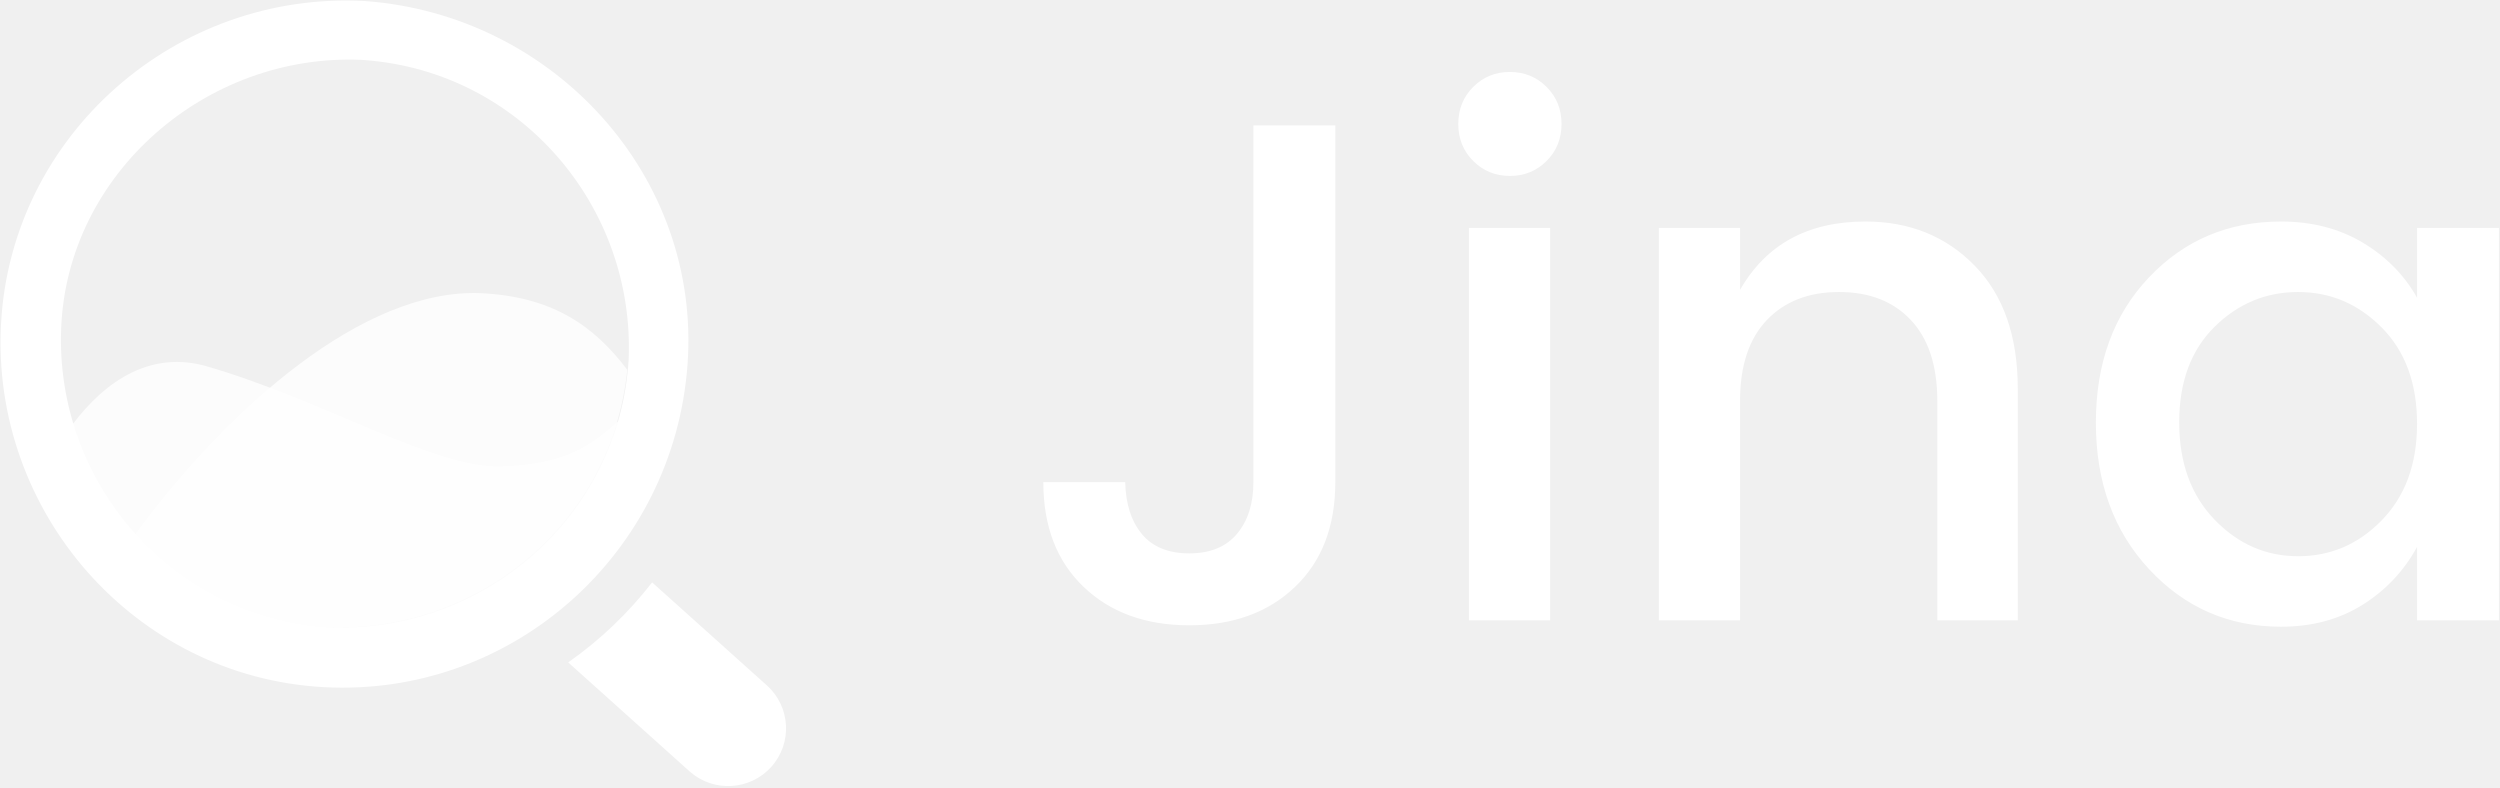
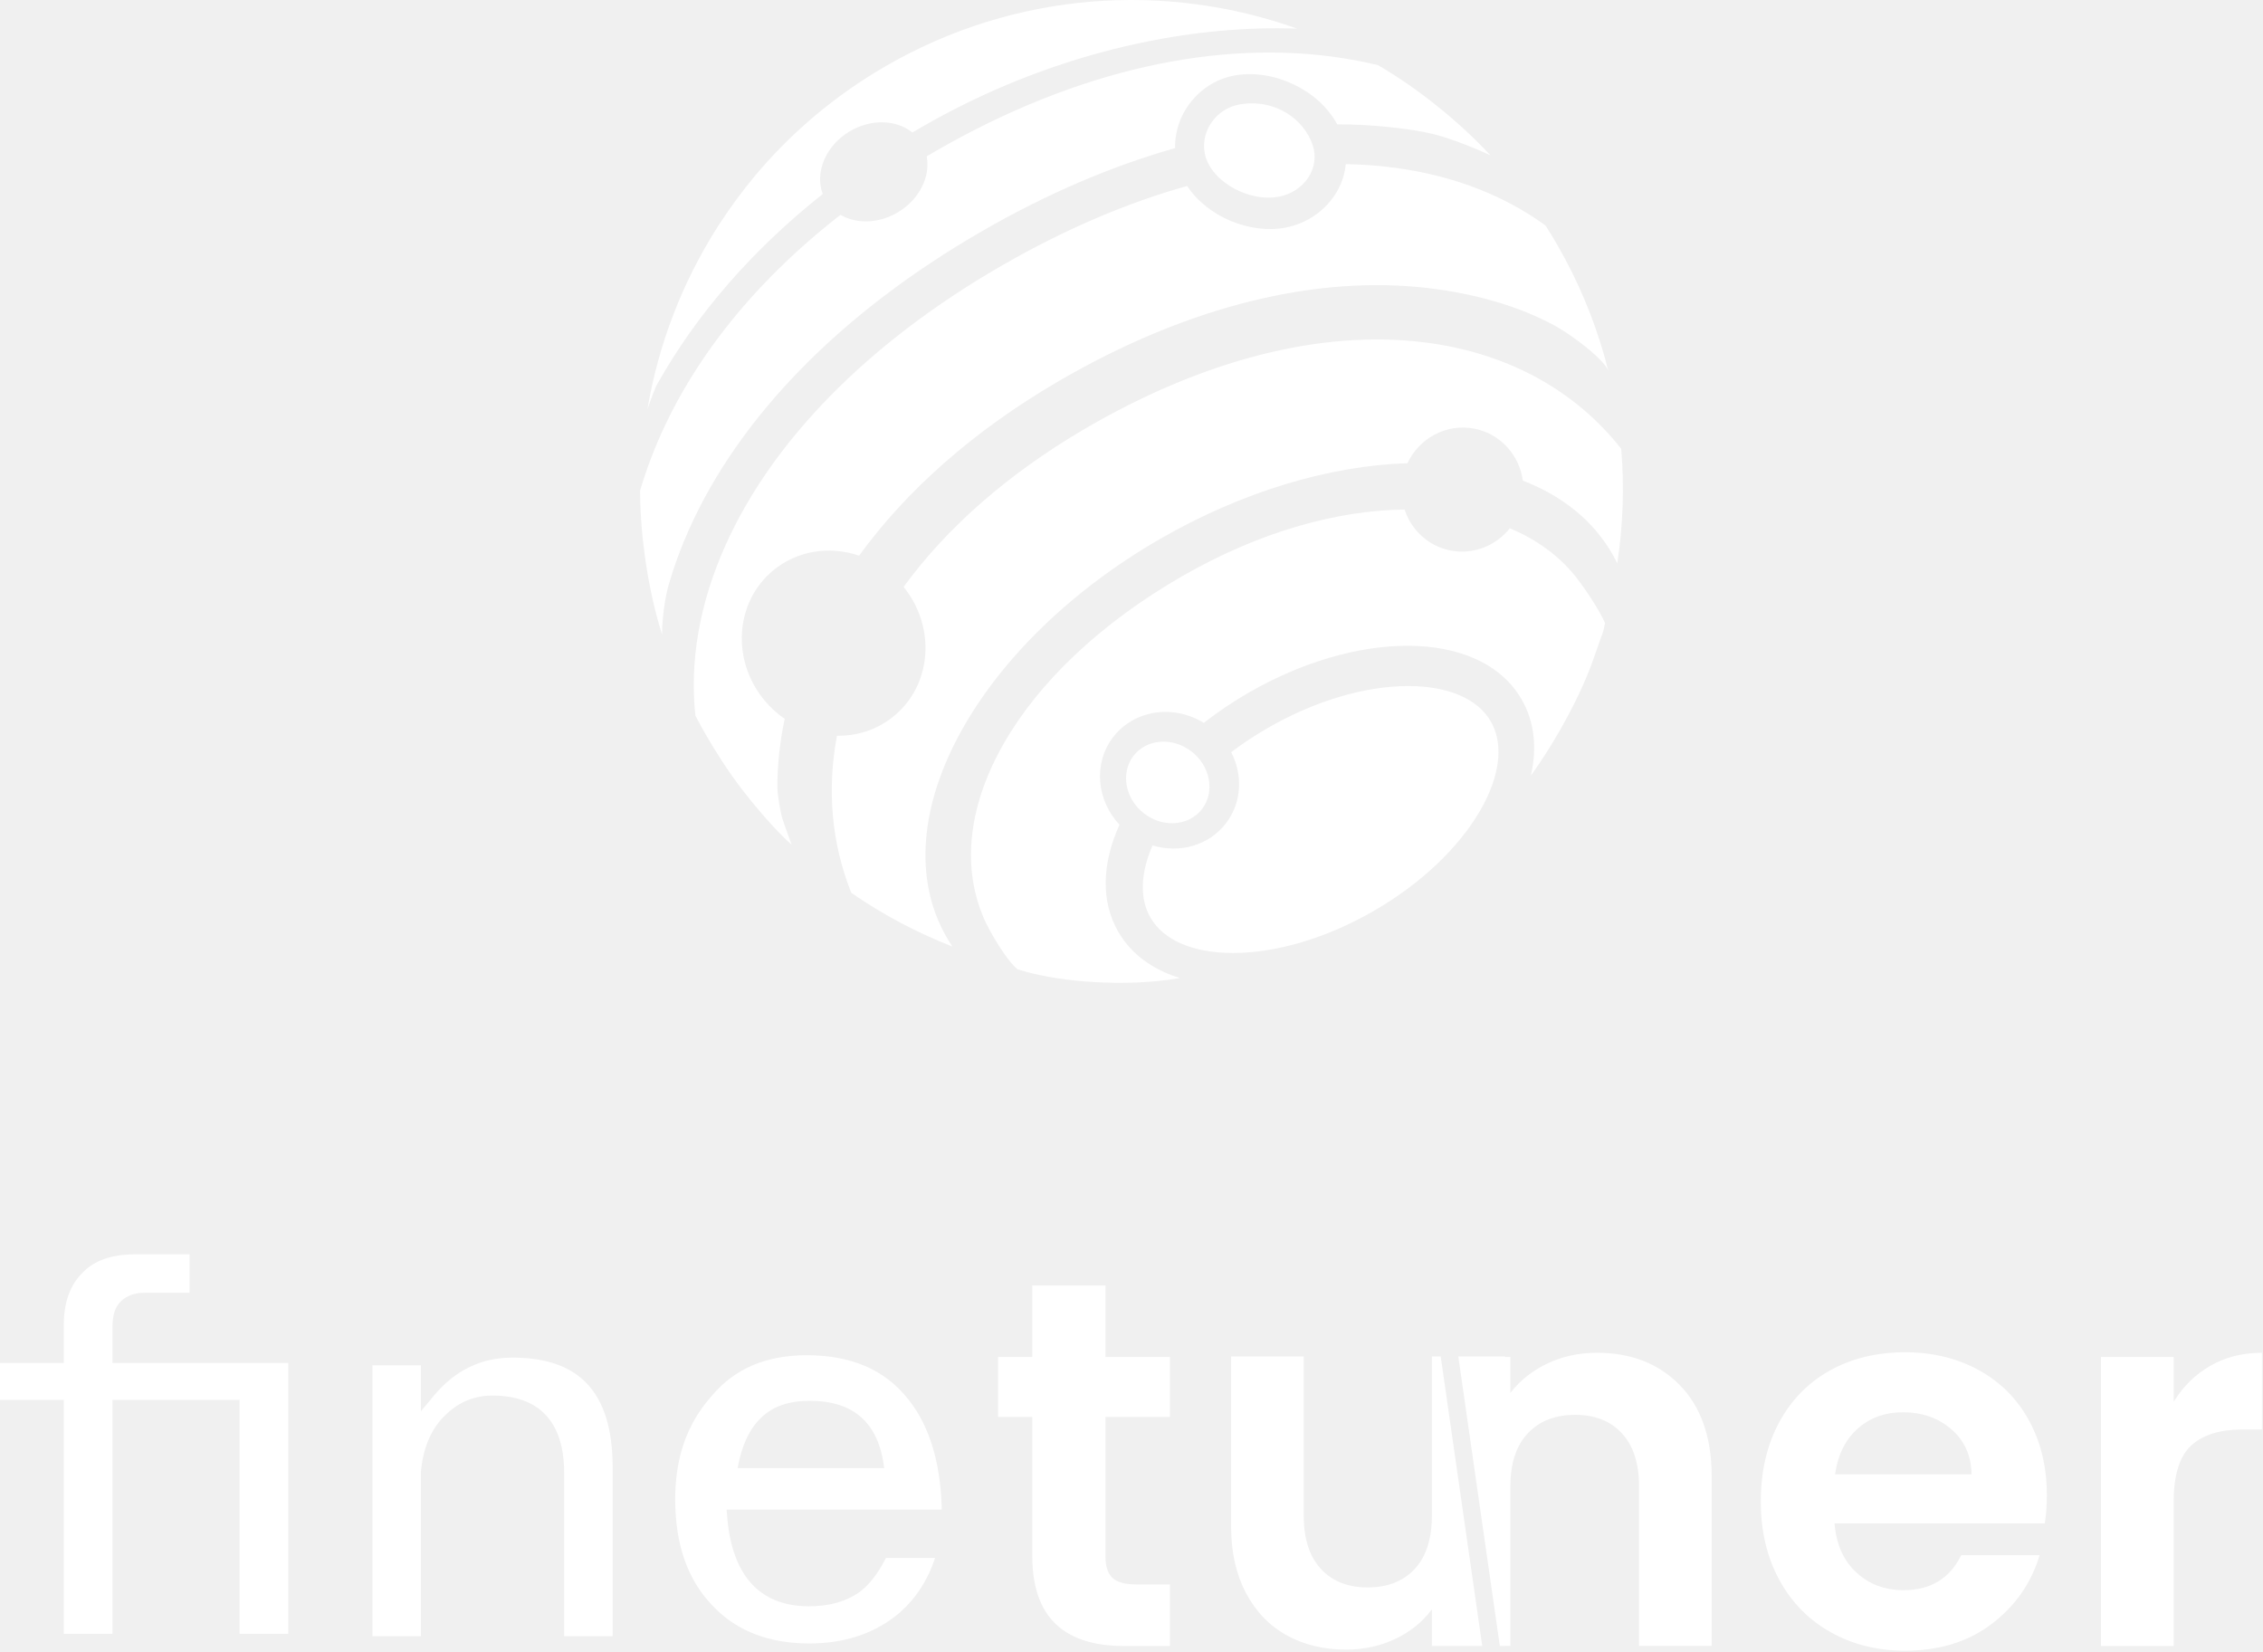
- <svg xmlns="http://www.w3.org/2000/svg" width="1334px" height="420px" viewBox="0 0 1334 420" version="1.1">
+ <svg xmlns="http://www.w3.org/2000/svg" width="1248px" height="911px" viewBox="0 0 1248 911" version="1.1">
  <g id="页面-1" stroke="none" stroke-width="1" fill="none" fill-rule="evenodd">
-     <g id="编组备份-3" fill="#FFFFFF" fill-rule="nonzero">
-       <g id="search-dark">
-         <path d="M253.031,156.35 L255.003,156.374 C294.643,157.854 316.953,173.887 334.718,197.315 C326.585,278.545 255.343,337.879 174.435,334.587 C133.27,332.126 97.312,313.695 71.626,285.898 C115.546,225.611 186.638,157.652 251.067,156.369 L253.031,156.35 Z" id="路径备份-20" fill-opacity="0.8" />
-         <path d="M35.952,230.287 L35.983,230.246 C51.399,208.215 76.094,186.327 109.175,195.136 C172.085,213.115 231.137,249.944 267.142,248.904 C301.408,247.914 315.245,238.024 330.259,224.458 C311.963,291.834 246.675,338.606 173.523,335.705 C107.268,331.842 54.437,287.84 35.952,230.287 Z" id="路径备份-21" fill-opacity="0.8" />
-         <path d="M347.972,310.76 L409.211,365.741 C421.9,377.133 422.927,396.601 411.506,409.253 C400.228,421.748 380.989,422.891 368.303,411.909 L367.877,411.534 L303.2,353.466 C320.184,341.538 335.285,327.126 347.972,310.76 Z M0.556,172.625 C6.05,71.946 93.963,-4.936 194.697,0.555 C295.431,7.878 374.187,93.913 366.861,194.592 C359.535,295.271 273.453,372.153 172.719,366.662 C71.985,361.17 -4.939,273.305 0.556,172.625 Z M192.462,31.927 C110.031,28.562 36.011,92.497 32.646,174.939 C29.282,257.381 91.526,329.727 175.64,334.775 C258.071,338.14 330.409,275.888 335.456,191.764 C338.787,110.146 277.814,38.423 194.979,32.099 L192.462,31.927 Z" id="形状备份-2" />
-       </g>
-       <path d="M634.62,333.66 C657.927,333.66 676.737,326.82 691.05,313.14 C705.363,299.46 712.52,280.84 712.52,257.28 L712.52,257.28 L712.52,66.9 L668.82,66.9 L668.82,257.28 C668.82,268.68 665.907,277.863 660.08,284.83 C654.253,291.797 645.767,295.28 634.62,295.28 C623.473,295.28 615.05,291.86 609.35,285.02 C603.65,278.18 600.673,268.933 600.42,257.28 L600.42,257.28 L556.72,257.28 C556.72,280.84 563.877,299.46 578.19,313.14 C592.503,326.82 611.313,333.66 634.62,333.66 Z M805.683,93.88 C813.41,93.88 819.933,91.22 825.253,85.9 C830.573,80.58 833.233,73.993 833.233,66.14 C833.233,58.287 830.573,51.7 825.253,46.38 C819.933,41.06 813.41,38.4 805.683,38.4 C797.957,38.4 791.433,41.06 786.113,46.38 C780.793,51.7 778.133,58.287 778.133,66.14 C778.133,73.993 780.793,80.58 786.113,85.9 C791.433,91.22 797.957,93.88 805.683,93.88 Z M827.153,331 L827.153,121.62 L783.833,121.62 L783.833,331 L827.153,331 Z M928.487,331 L928.487,213.96 C928.487,195.213 933.237,180.837 942.737,170.83 C952.237,160.823 965.093,155.82 981.307,155.82 C997.52,155.82 1010.313,160.823 1019.687,170.83 C1029.06,180.837 1033.747,195.213 1033.747,213.96 L1033.747,213.96 L1033.747,331 L1076.687,331 L1076.687,207.5 C1076.687,179.38 1069.023,157.467 1053.697,141.76 C1038.37,126.053 1018.927,118.2 995.367,118.2 C964.713,118.2 942.42,130.36 928.487,154.68 L928.487,154.68 L928.487,121.62 L885.167,121.62 L885.167,331 L928.487,331 Z M1217.16,334.42 C1233.627,334.42 1248.067,330.557 1260.48,322.83 C1272.893,315.103 1282.647,304.78 1289.74,291.86 L1289.74,291.86 L1289.74,331 L1333.44,331 L1333.44,121.62 L1289.74,121.62 L1289.74,158.86 C1282.9,146.7 1273.21,136.883 1260.67,129.41 C1248.13,121.937 1233.627,118.2 1217.16,118.2 C1189.04,118.2 1165.543,128.143 1146.67,148.03 C1127.797,167.917 1118.36,193.757 1118.36,225.55 C1118.36,257.343 1127.86,283.437 1146.86,303.83 C1165.86,324.223 1189.293,334.42 1217.16,334.42 Z M1226.28,296.8 C1209.053,296.8 1194.17,290.277 1181.63,277.23 C1169.09,264.183 1162.82,246.893 1162.82,225.36 C1162.82,203.827 1169.09,186.853 1181.63,174.44 C1194.17,162.027 1209.053,155.82 1226.28,155.82 C1243.507,155.82 1258.39,162.153 1270.93,174.82 C1283.47,187.487 1289.74,204.587 1289.74,226.12 C1289.74,247.653 1283.407,264.88 1270.74,277.8 C1258.327,290.467 1243.507,296.8 1226.28,296.8 Z" id="Jina" />
-     </g>
+     <path d="M1050.636,745.75 C1065.714,745.75 1079.218,749.01 1091.147,755.532 C1103.076,762.054 1112.333,771.308 1118.918,783.296 C1125.503,795.285 1128.796,809.047 1128.796,824.583 C1128.796,829.999 1128.458,834.905 1127.781,839.302 L1127.65,840.12 L1011.699,840.12 L1011.755,840.757 C1012.803,851.962 1016.792,860.764 1023.723,867.165 C1030.785,873.687 1039.47,876.947 1049.777,876.947 C1064.489,876.947 1075.008,870.672 1081.332,858.121 L1081.556,857.671 L1124.787,857.671 L1124.559,858.423 C1119.918,873.428 1111.214,885.789 1098.448,895.505 C1085.469,905.383 1069.531,910.322 1050.636,910.322 C1035.366,910.322 1021.672,906.918 1009.552,900.108 C997.431,893.299 987.984,883.661 981.208,871.193 C974.432,858.726 971.044,844.34 971.044,828.036 C971.044,811.54 974.384,797.059 981.065,784.591 C987.745,772.124 997.097,762.533 1009.122,755.82 C1021.147,749.106 1034.985,745.75 1050.636,745.75 Z M718.988,748.072 L718.989,836.336 C719.051,848.83 722.198,858.452 728.43,865.204 C734.724,872.023 743.307,875.433 754.179,875.433 C765.241,875.433 773.919,872.023 780.214,865.204 C786.445,858.452 789.592,848.83 789.654,836.336 L789.655,748.072 L794.526,748.072 L817.424,907.705 L789.655,907.705 L789.655,887.535 L789.5,887.742 C784.371,894.559 777.699,899.917 769.485,903.815 C761.188,907.753 752.176,909.722 742.448,909.722 C730.051,909.722 719.084,907.081 709.547,901.798 C700.01,896.516 692.524,888.736 687.088,878.458 C681.707,868.284 678.989,856.18 678.934,842.146 L678.934,748.072 L718.988,748.072 Z M1247.4,746.037 L1247.4,788.331 L1236.807,788.331 L1236.147,788.334 C1223.877,788.437 1214.602,791.409 1208.32,797.251 C1202.024,803.105 1198.828,813.237 1198.731,827.645 L1198.729,828.324 L1198.729,907.733 L1158.647,907.733 L1158.647,748.339 L1198.729,748.339 L1198.729,773.083 L1199.128,772.437 C1204.228,764.305 1210.823,757.903 1218.913,753.23 C1227.023,748.547 1236.27,746.15 1246.656,746.041 L1247.4,746.037 Z M609.664,708.922 L609.664,748.339 L645.165,748.339 L645.165,781.426 L609.664,781.426 L609.664,858.534 L609.668,859.018 C609.743,864.138 611.031,867.861 613.529,870.186 C616.032,872.515 620.202,873.713 626.037,873.78 L626.556,873.783 L645.165,873.783 L645.165,907.733 L619.971,907.733 L618.963,907.728 C586.183,907.405 569.629,891.236 569.301,859.221 L569.296,858.246 L569.296,781.426 L550.4,781.426 L550.4,748.339 L569.296,748.339 L569.296,708.922 L609.664,708.922 Z M880.725,746.022 C899.608,746.022 914.866,752.015 926.501,763.999 C938.02,775.864 943.836,792.381 943.951,813.549 L943.953,814.191 L943.953,907.672 L903.899,907.672 L903.898,819.278 C903.836,806.806 900.689,797.201 894.458,790.462 C888.164,783.654 879.581,780.251 868.709,780.251 C857.646,780.251 848.92,783.654 842.531,790.462 C836.205,797.201 833.011,806.806 832.947,819.278 L832.946,907.672 L829.995,907.672 L829.995,907.705 L827.123,907.705 L804.225,748.072 L829.995,748.072 L829.995,748.323 L832.946,748.323 L832.946,768.17 L833.107,767.963 C838.423,761.159 845.189,755.81 853.403,751.919 C861.699,747.988 870.807,746.022 880.725,746.022 Z M444.81,747.372 C469.546,747.372 488.033,755.383 500.89,771.67 L501.671,772.67 C512.618,786.857 518.573,806.413 519.32,831.114 L519.345,832.009 L519.355,832.496 L400.71,832.497 L401.07,836.828 L401.137,837.603 C402.506,852.773 406.761,864.619 413.977,872.833 C421.54,881.442 432.457,885.834 446.033,885.834 C457.264,885.834 466.513,883.275 473.921,878.045 L474.381,877.715 L474.782,877.403 C479.694,873.52 484.017,867.851 488.047,860.197 L488.401,859.516 L488.571,859.182 L515.657,859.182 L515.594,859.383 C511.764,871.193 505.29,881.235 496.276,889.261 C482.923,900.601 466.367,906.322 446.339,906.322 C424.192,906.322 406.697,899.596 393.71,886.266 L392.822,885.347 C379.169,871.122 372.36,851.739 372.36,826.694 C372.36,804.133 378.711,785.704 391.692,770.747 L392.234,770.125 L392.638,769.642 C405.2,754.769 422.525,747.372 444.81,747.372 Z M282.747,748.697 L283.855,748.703 C319.867,749.087 337.503,768.282 337.853,808.025 L337.858,809.236 L337.858,902.346 L311.122,902.346 L311.123,812.28 L311.119,811.444 C310.85,784.008 297.297,769.618 271.474,769.618 C262.058,769.618 253.611,772.955 246.581,779.466 L246.169,779.853 C238.293,787.066 233.622,797.468 232.218,810.601 L232.129,811.476 L232.129,902.346 L205.394,902.346 L205.394,752.958 L232.129,752.958 L232.129,778.266 L239.201,769.787 L239.736,769.153 C245.287,762.643 251.465,757.626 257.968,754.387 L259.224,753.771 C266.128,750.445 273.569,748.799 281.958,748.702 L282.747,748.697 Z M104.533,691.722 L104.533,712.938 L79.789,712.939 L79.303,712.943 C73.988,713.032 69.749,714.592 66.57,717.756 C63.402,720.909 62.095,725.258 62.03,731.366 L62.028,731.852 L62.028,751.678 L158.965,751.677 L158.965,901.022 L132.104,901.022 L132.105,771.981 L62.028,771.981 L62.027,901.022 L35.166,901.022 L35.167,771.981 L0,771.981 L0,751.677 L35.167,751.678 L35.167,730.939 L35.17,730.293 C35.283,718.286 38.552,709.053 44.957,702.472 L45.414,702.007 L45.729,701.673 C51.987,695.153 61.46,691.834 74.243,691.725 L74.896,691.722 L104.533,691.722 Z M1049.49,778.837 C1039.565,778.837 1031.215,781.858 1024.439,787.9 C1017.796,793.823 1013.676,802.005 1012.078,812.446 L1011.985,813.075 L1087.282,813.075 C1087.091,802.717 1083.369,794.421 1076.116,788.188 C1068.863,781.954 1059.988,778.837 1049.49,778.837 Z M446.598,772.522 C435.05,772.522 426.237,775.49 419.552,782.02 C413.293,788.133 409.081,797.101 406.914,808.924 L406.789,809.622 L487.622,809.622 C484.583,784.691 470.908,772.522 446.598,772.522 Z M774.604,280.995 C778.291,292.267 787.677,301.206 799.969,303.592 C812.629,306.049 825.038,300.909 832.638,291.31 C847.199,297.441 859.361,306.205 868.38,317.31 L869.192,318.327 L870.045,319.427 L870.753,320.362 L871.478,321.34 C871.723,321.672 871.97,322.011 872.22,322.356 L872.973,323.406 L873.735,324.486 L874.502,325.59 L875.463,326.997 L876.422,328.427 L877.181,329.581 L877.932,330.738 L878.669,331.895 L879.391,333.047 L880.093,334.188 L880.772,335.315 L881.357,336.307 L881.92,337.281 L882.457,338.232 C882.893,339.015 883.299,339.771 883.671,340.493 L884.099,341.341 C884.51,342.171 884.866,342.946 885.158,343.651 L884.649,345.889 L884.271,347.646 L884.184,347.995 L884.101,348.284 L883.948,348.754 L881.945,354.331 L880.273,359.08 L878.973,362.823 C872.15,382.557 858.719,407.569 844.251,427.742 L844.245,427.738 C847.742,412.445 846.224,397.95 839.11,385.647 C827.885,366.233 804.959,356.138 776.223,356.129 C748.905,356.12 717.723,365.206 688.699,381.939 C679.875,387.026 671.565,392.639 663.888,398.652 C647.066,388.322 625.275,391.408 613.696,406.751 C602.775,421.223 604.856,441.411 617.362,454.818 C607.714,476.221 607.005,497.083 616.709,513.867 C623.823,526.17 635.634,534.73 650.646,539.353 C648.954,539.663 647.191,539.948 645.368,540.206 L643.79,540.42 C639.545,540.975 634.993,541.39 630.243,541.655 L628.453,541.747 C627.553,541.79 626.646,541.827 625.734,541.859 L623.902,541.916 C622.063,541.966 620.203,541.994 618.326,542 L616.444,542 L614.553,541.983 C612.026,541.951 609.477,541.88 606.919,541.767 L605,541.675 C602.439,541.543 599.873,541.368 597.315,541.152 L595.398,540.981 C583.272,539.851 571.402,537.757 561.21,534.573 C559.727,533.402 558.057,531.572 556.334,529.373 L555.685,528.531 L555.36,528.098 L555.36,528.098 L554.74,527.256 L554.118,526.391 L553.498,525.504 L552.827,524.524 L552.493,524.027 L551.829,523.022 L551.171,522.005 L550.359,520.723 L549.564,519.436 L549.251,518.922 L548.636,517.895 L548.034,516.876 L547.451,515.866 L546.746,514.625 L546.074,513.413 L545.815,512.938 L545.315,512.008 L544.839,511.107 L544.391,510.239 L543.971,509.407 L543.582,508.615 L543.225,507.867 L542.901,507.167 C542.748,506.829 542.609,506.511 542.483,506.214 L542.252,505.649 L542.151,505.389 C517.897,447.528 561.033,370.177 651.682,317.915 C694.808,293.052 737.611,281.448 774.604,280.995 Z M776.615,378.34 C798.827,378.347 814.983,385.461 822.145,397.847 C828.805,409.367 827.621,425.334 818.494,442.966 L817.894,444.106 C817.385,445.058 816.853,446.014 816.298,446.975 C804.49,467.414 783.59,487.38 757.494,502.425 C731.398,517.47 703.632,525.561 680.002,525.553 C657.79,525.546 641.633,518.432 634.472,506.046 C628.485,495.691 628.837,481.742 635.598,466.22 C650.44,470.731 666.77,466.386 676.251,453.822 C684.918,442.337 685.396,427.252 678.974,414.813 C685.248,410.058 691.992,405.579 699.123,401.468 C725.218,386.423 752.985,378.332 776.615,378.34 Z M789.447,189.337 C833.107,195.658 869.233,215.944 894.071,247.509 L894.078,247.51 C895.834,268.673 895.068,289.86 891.898,310.63 L891.894,310.629 C891.025,308.85 890.091,307.096 889.092,305.368 C878.425,286.918 861.403,273.358 839.813,265.05 C837.908,251.021 827.483,239.188 813.051,236.387 C797.666,233.401 782.65,241.636 776.187,255.459 C732.912,256.774 684.689,271.309 639.723,297.232 C591.374,325.107 552.563,362.822 530.362,402.695 C507.39,443.954 503.633,485.02 522.095,516.951 C523.094,518.679 524.148,520.363 525.257,522.004 L525.256,522.009 C505.673,514.371 486.929,504.449 469.465,492.362 L469.467,492.356 C458.637,465.23 455.942,435.692 461.572,405.742 C472.899,405.932 484.158,402.309 493.309,394.642 C514.017,377.29 516.173,345.719 498.327,323.687 C521.867,291.325 555.413,261.64 597.905,236.696 L599.7,235.649 L603.778,233.312 C669.933,195.876 734.323,181.355 789.447,189.337 Z M742.175,90.514 C749.01,90.636 755.738,91.034 762.348,91.709 C797.282,95.274 827.799,106.488 852.326,124.359 L852.33,124.354 C854.504,127.757 856.613,131.224 858.654,134.754 C870.201,154.726 878.909,175.558 884.902,196.782 L886.87,204.278 C886.351,203.009 885.241,201.465 883.716,199.762 L883.161,199.155 C882.78,198.746 882.377,198.329 881.954,197.905 L881.306,197.265 L880.631,196.617 L879.929,195.961 L879.204,195.298 L878.832,194.965 L878.074,194.296 L877.296,193.623 L876.499,192.948 L875.686,192.272 L874.859,191.596 L874.019,190.921 L873.167,190.248 L872.306,189.579 L871.438,188.915 L870.124,187.929 L869.243,187.282 L868.361,186.643 L867.038,185.703 L866.159,185.091 L865.284,184.491 L864.415,183.905 L863.554,183.335 L862.702,182.78 L861.862,182.243 L860.83,181.597 L859.623,180.864 L858.647,180.29 L857.888,179.856 L857.517,179.648 L856.791,179.251 C838.192,169.247 816.537,162.973 793.754,159.674 C732.245,150.769 662.053,166.369 591.129,206.026 L588.979,207.236 C587.548,208.044 586.128,208.862 584.713,209.678 L582.6,210.913 C536.568,237.951 499.836,270.501 473.775,306.443 C457.685,300.946 439.647,303.469 426.179,314.754 C405.225,332.311 403.266,364.427 421.804,386.488 C425.074,390.38 428.764,393.699 432.739,396.429 C430.082,409.056 428.705,421.659 428.705,434.072 C428.705,434.435 428.719,434.843 428.745,435.287 L428.793,435.979 L428.858,436.717 L428.937,437.496 L429.03,438.309 L429.136,439.149 L429.253,440.01 L429.378,440.885 L429.582,442.209 L429.724,443.09 L429.872,443.961 L430.022,444.817 L430.173,445.651 L430.325,446.456 L430.549,447.594 L430.694,448.297 L430.834,448.948 L430.968,449.541 L431.094,450.068 L431.21,450.523 L431.315,450.9 L431.42,451.243 L431.768,452.318 L432.518,454.517 L433.936,458.544 L435.855,463.891 L436.546,465.802 C435.111,464.555 433.546,463.084 431.897,461.448 L430.898,460.447 L429.881,459.409 L428.848,458.338 L428.327,457.79 L427.01,456.389 L425.678,454.948 L424.605,453.769 L423.527,452.57 L421.907,450.741 L420.827,449.505 L419.751,448.26 L419.214,447.634 L418.147,446.38 L417.088,445.122 L416.04,443.865 L414.494,441.986 L413.483,440.741 L412.491,439.507 L411.52,438.286 L410.573,437.08 L409.199,435.308 C401.656,425.484 394.946,415.006 389.346,405.321 C387.305,401.791 385.353,398.234 383.489,394.653 L383.495,394.651 C380.259,364.505 385.793,332.508 400.168,300.514 C425.908,243.224 478.395,189.177 552.535,146.433 C587.132,126.487 621.506,111.85 654.688,102.558 C665.988,119.738 689.63,129.233 708.993,125.522 C726.781,122.113 740.573,107.71 742.175,90.514 Z M656.893,414.263 C667.536,422.343 670.081,436.578 663.057,445.968 C659.335,450.945 653.573,453.694 647.395,453.976 L646.693,453.997 C641.423,454.078 635.896,452.373 631.107,448.737 C620.464,440.657 617.919,426.422 624.943,417.032 C631.966,407.641 646.25,406.183 656.893,414.263 Z M740.843,32.126 C747.337,33.154 753.71,34.429 759.952,35.945 L759.953,35.942 C781.491,48.388 804.762,67.08 821.974,85.687 L820.697,85.09 L819.355,84.477 C818.898,84.271 818.43,84.062 817.954,83.852 L816.5,83.216 L815.755,82.895 L814.233,82.249 L812.516,81.536 C806.729,79.158 800.329,76.793 794.71,75.101 C788.2,73.141 780.743,71.862 773.195,70.904 L771.037,70.639 L768.339,70.329 L765.649,70.041 L764.577,69.93 C755.708,69.025 746.663,68.576 737.464,68.581 C727.153,49.487 702.621,38.095 681.647,41.482 C661.961,44.661 647.628,62.341 648.053,81.684 C613.266,91.496 577.45,106.791 541.573,127.474 C463.649,172.399 407.915,229.79 380.165,291.553 C375.539,301.849 371.736,312.179 368.756,322.488 C367.899,325.452 367.139,329.174 366.538,333.059 L366.333,334.435 C366.234,335.126 366.14,335.82 366.051,336.513 L365.882,337.898 L365.727,339.277 L365.652,340.004 L365.515,341.445 C365.239,344.542 365.097,347.465 365.124,349.894 C357.518,326.051 353.176,296.449 353.005,271.85 L353,270.561 C354.809,264.404 356.89,258.256 359.246,252.126 C378.057,203.183 413.552,157.359 463.513,118.479 C472.292,123.602 484.638,123.402 495.263,117.027 C507.122,109.911 513.185,97.295 511.05,86.217 C512.7,85.24 514.362,84.268 516.035,83.304 C594.005,38.352 672.344,21.288 740.843,32.126 Z M715.319,15.782 L716.318,15.824 C652.437,13.325 577.486,30.18 508.362,70.032 C506.616,71.039 504.881,72.054 503.159,73.076 C494.371,65.965 480.347,65.377 468.472,72.502 C455.272,80.422 449.253,95.157 453.726,106.999 C414.617,137.981 384.138,173.453 362.927,211.014 L361.971,212.72 L361.823,213.013 L361.652,213.378 L361.458,213.815 L361.166,214.511 L360.833,215.335 L360.36,216.545 L359.937,217.658 L359.101,219.913 L357.995,222.973 L357.06,225.604 C363.089,190.01 376.199,155.74 395.783,125.037 C402.019,115.331 408.88,105.96 416.31,97.025 C436.147,73.322 460.418,52.637 488.766,36.294 C560.398,-5.004 643.065,-9.928 715.319,15.782 Z M723.988,80.217 C728.079,92.678 719.359,105.794 705.208,108.482 C689.417,111.482 669.656,101.064 665.062,87.072 C660.792,74.067 669.89,59.969 683.596,57.598 C703.26,54.196 719.25,65.787 723.988,80.217 Z" id="finetuner-logo&amp;text-Dark" fill="#FFFFFF" fill-rule="nonzero" />
  </g>
</svg>
